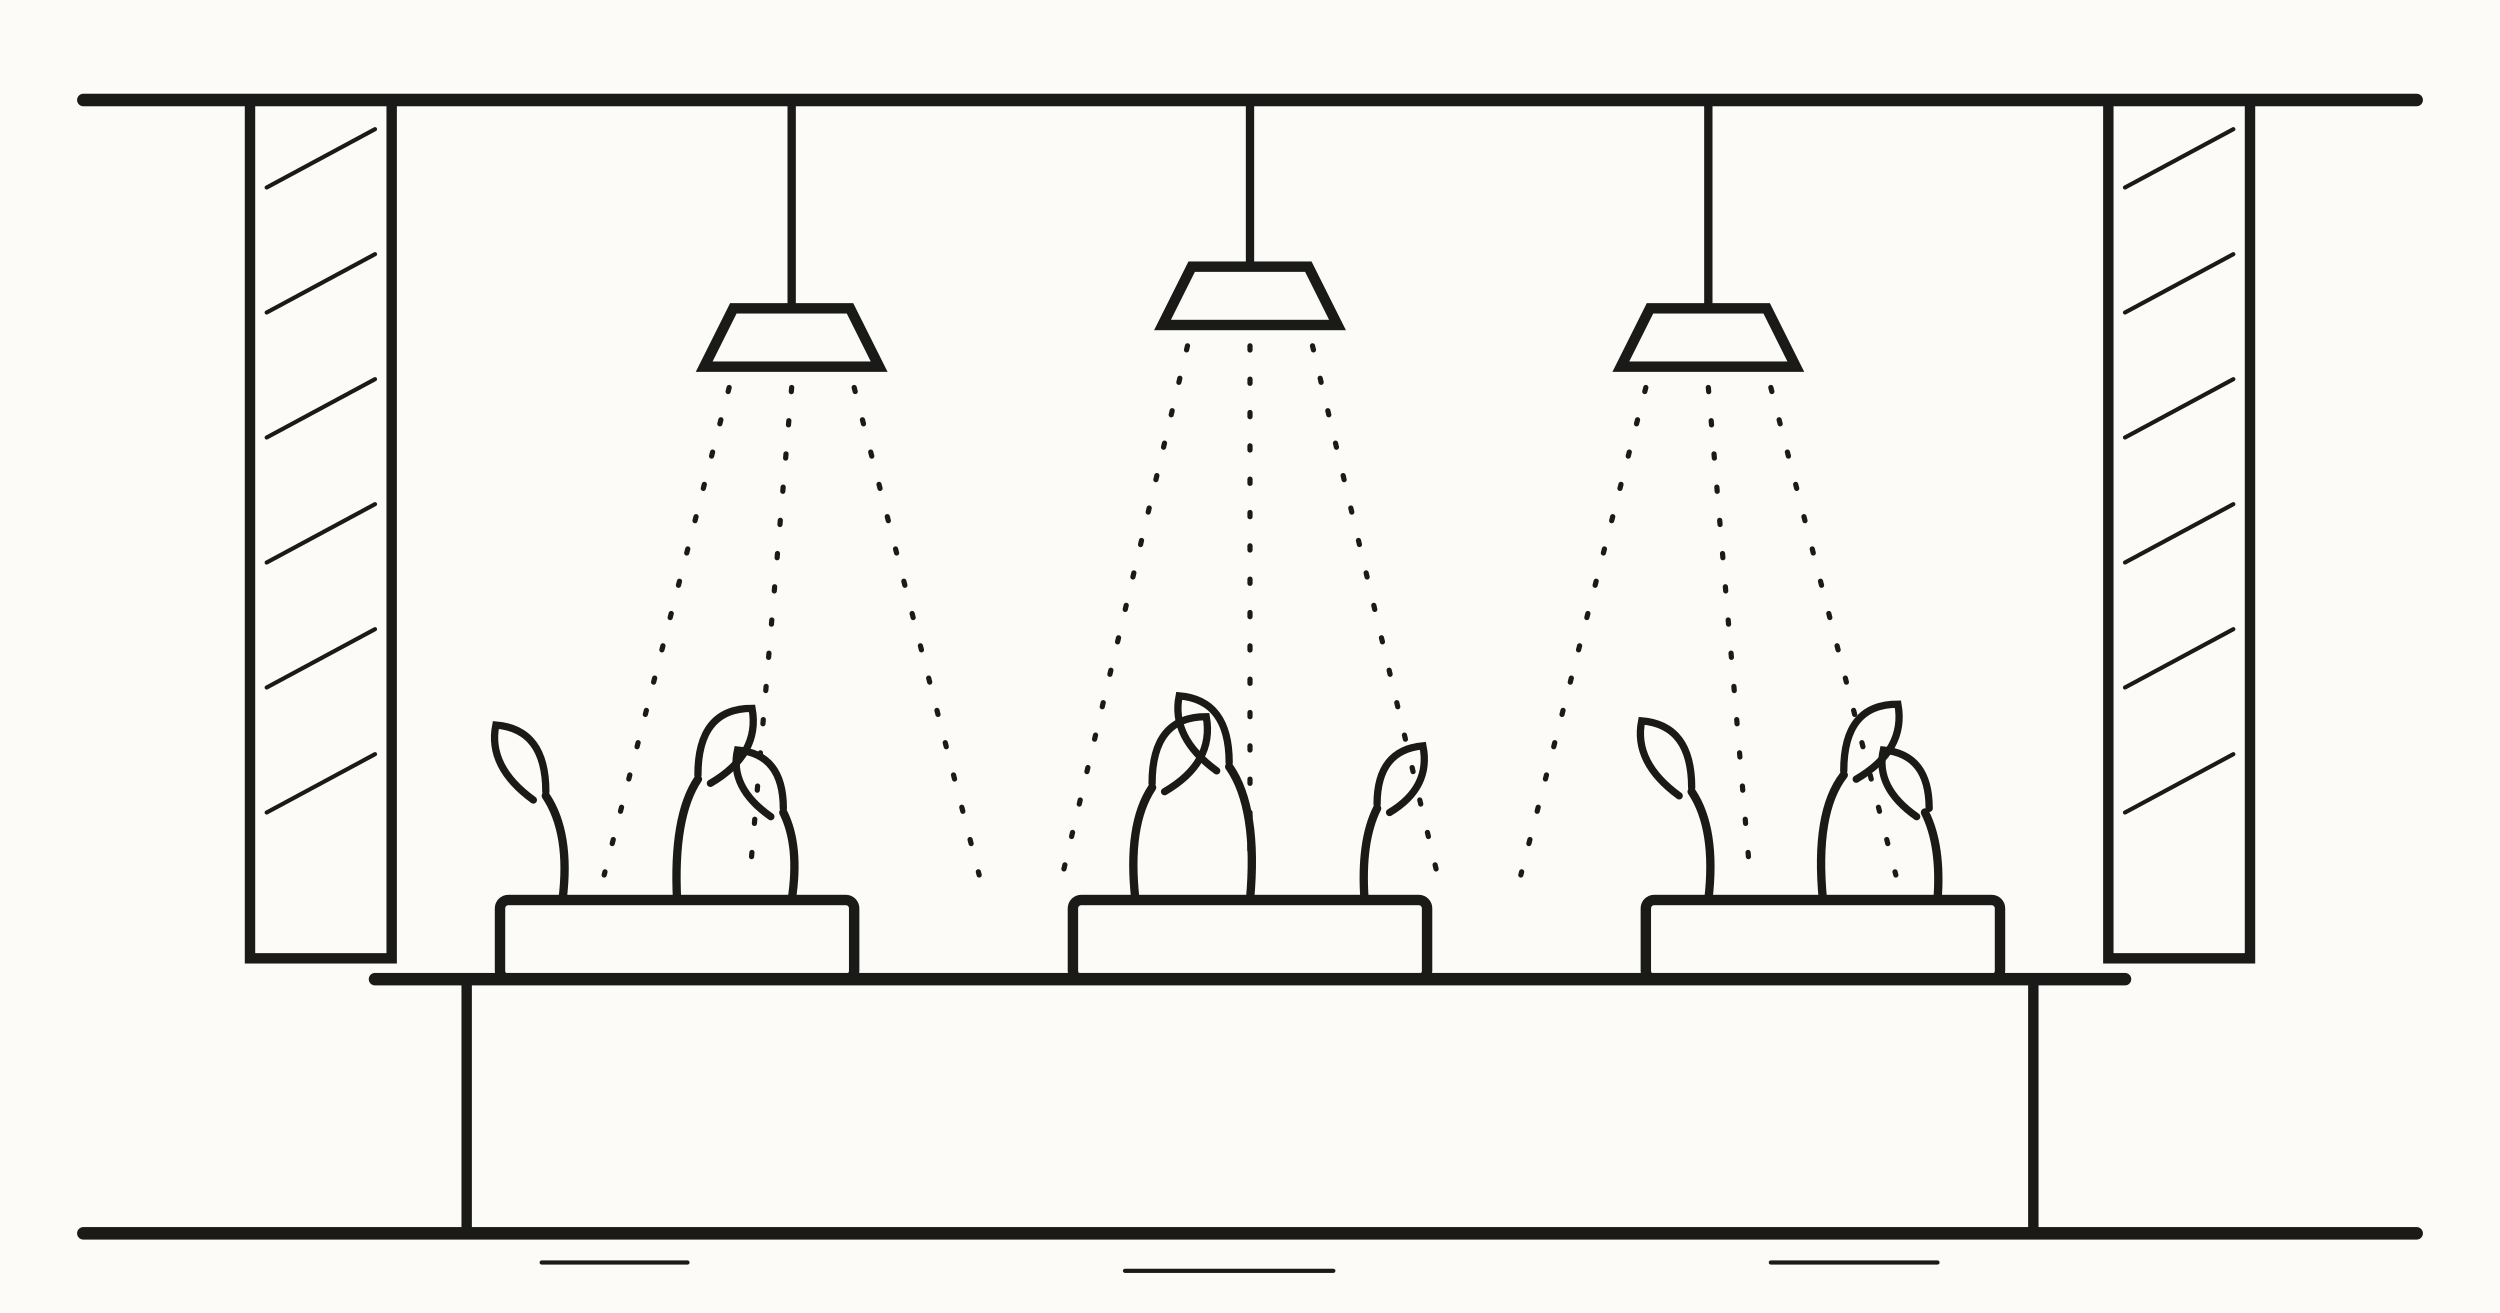
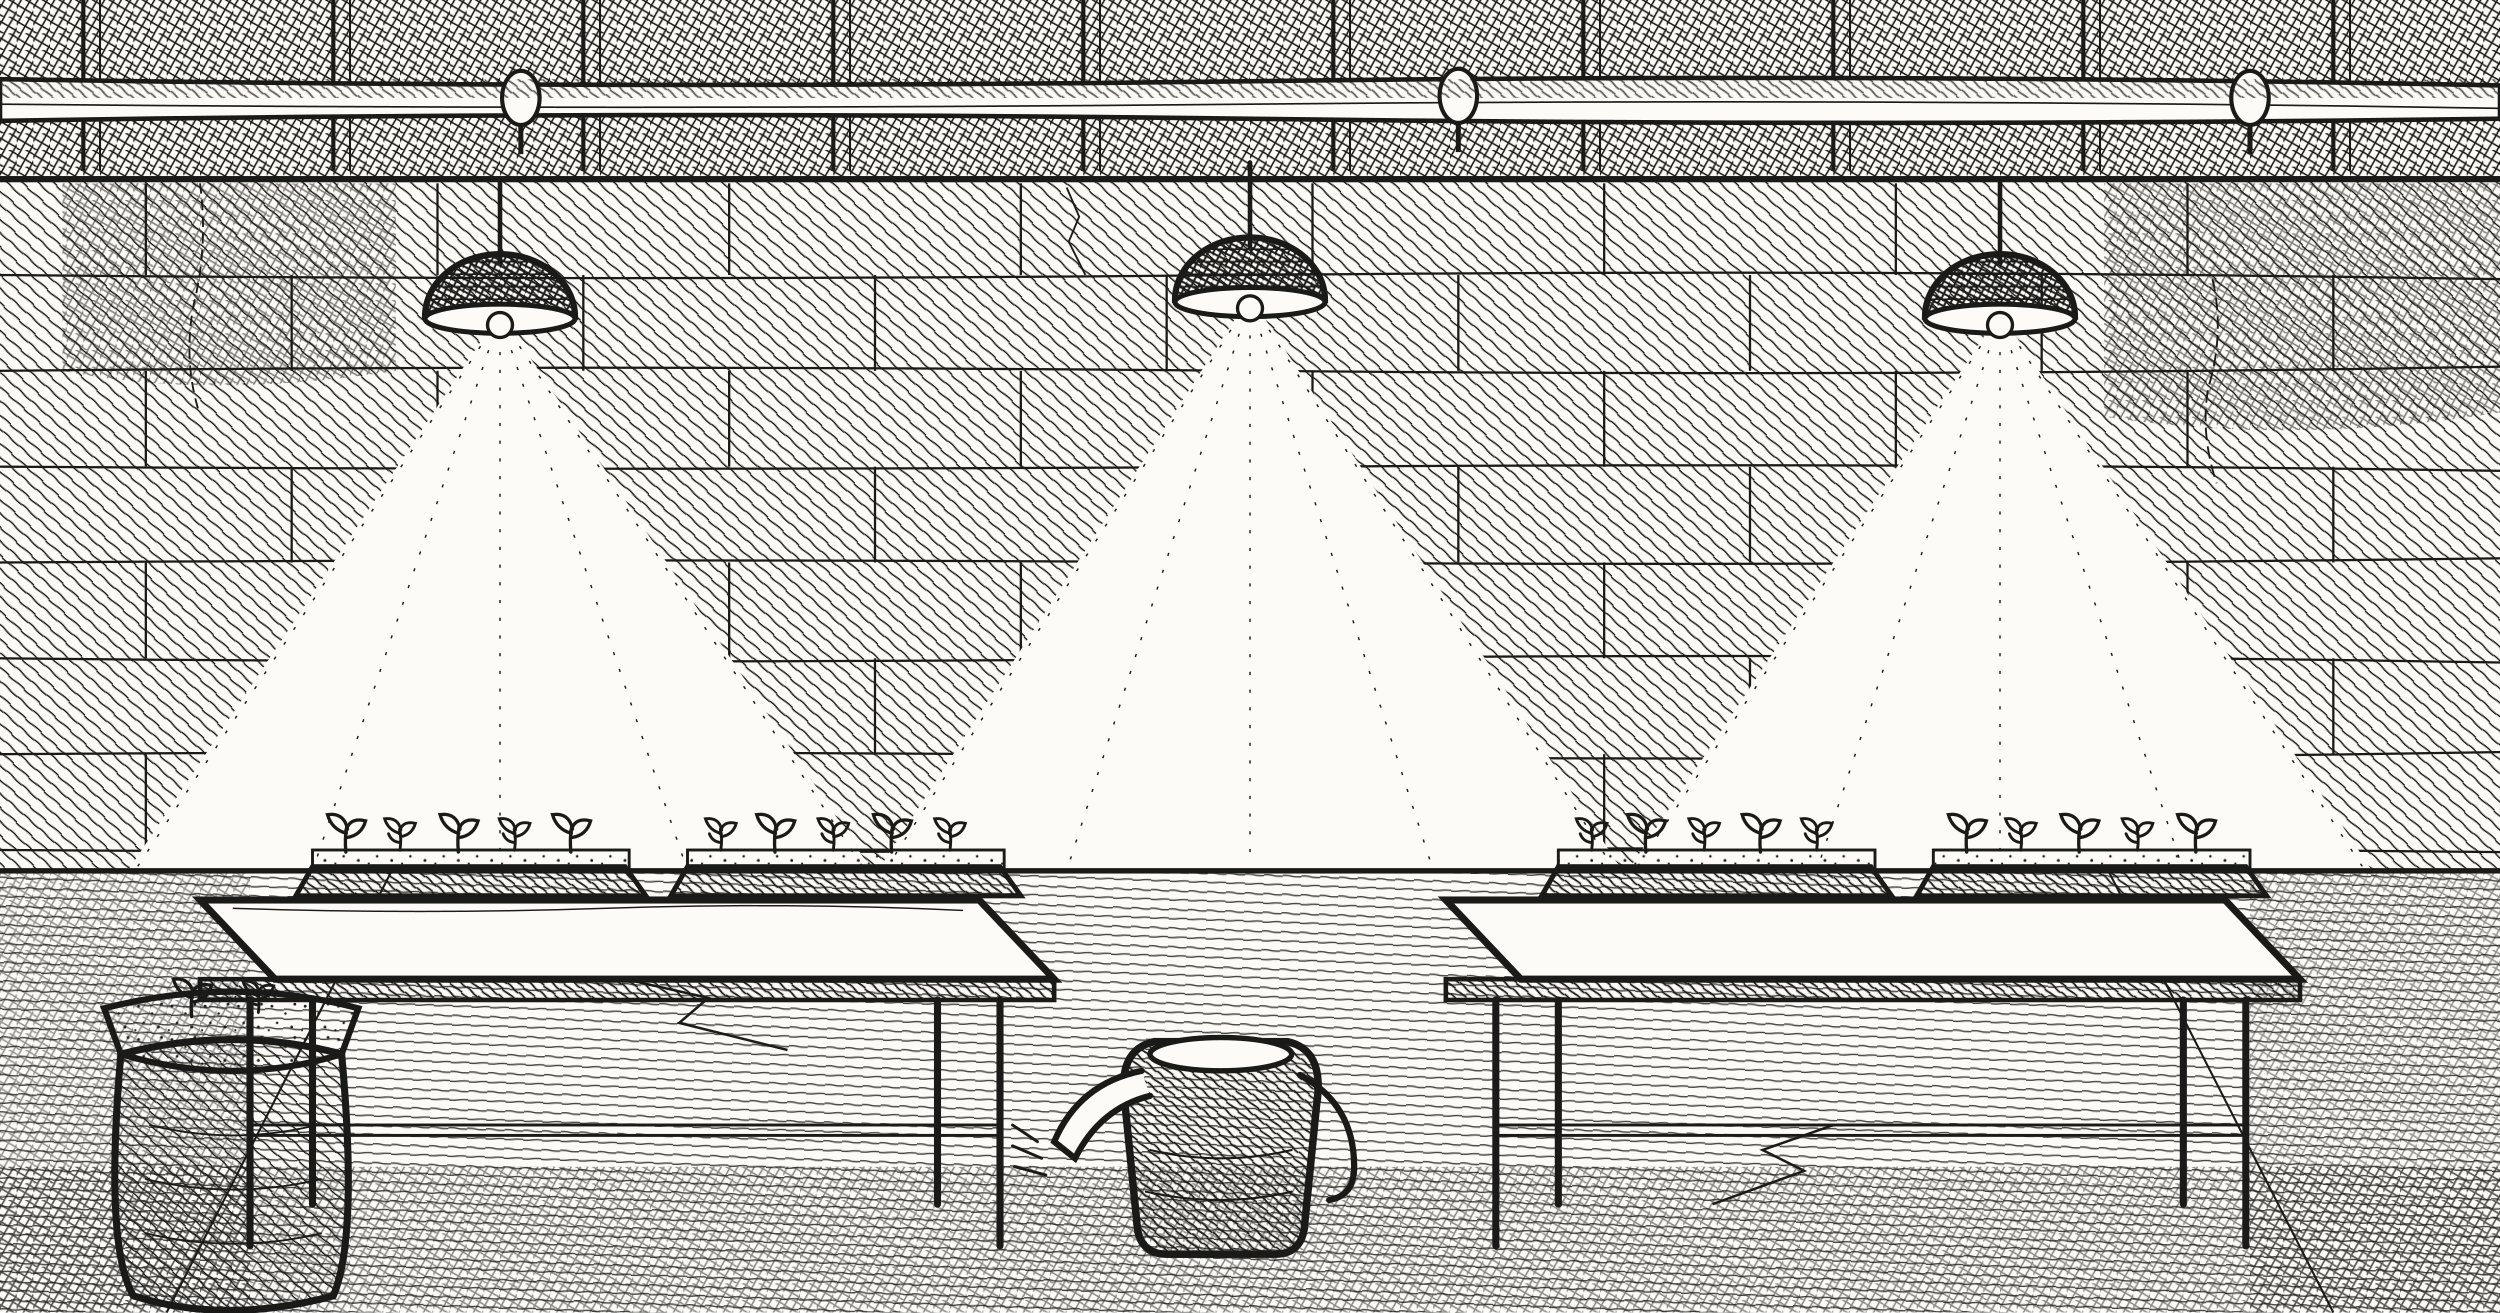
<svg xmlns="http://www.w3.org/2000/svg" viewBox="0 0 1200 630">
+   <defs>
+     <pattern id="hl" width="10" height="10" patternUnits="userSpaceOnUse" patternTransform="rotate(42)">
+       <path d="M-1 3 q3 -.6 5.5 -.1 t5.5 .1 M-1 8.1 q2.6 .5 5.4 0 t5.6 -.2" stroke="#1a1a18" stroke-width=".7" fill="none" />
+     </pattern>
+     <pattern id="hm" width="7" height="7" patternUnits="userSpaceOnUse" patternTransform="rotate(40)">
+       <path d="M-1 2 q2.4 -.5 4.4 0 t3.6 .2 M-1 5.6 q2 .4 4 0 t4 -.3" stroke="#1a1a18" stroke-width=".85" fill="none" />
+     </pattern>
+     <pattern id="xm" width="8" height="8" patternUnits="userSpaceOnUse">
+       <path d="M-1 1.6 L9 7.4 M-1 6.5 L9 12.3 M-1 -3.2 L9 2.6 M1.5 9 L7.3 -1 M5.8 9.4 L11.6 -.6 M-2.8 8.6 L3 -1.4" stroke="#1a1a18" stroke-width=".75" fill="none" />
+     </pattern>
+     <pattern id="xd" width="6" height="6" patternUnits="userSpaceOnUse">
+       <path d="M-1 1 L7 5 M-1 4 L7 8 M-1 -2 L7 2 M1 7 L5 -1 M4 8 L8 0 M-2 6 L2 -2 M-1 5.7 H7" stroke="#1a1a18" stroke-width=".95" fill="none" />
+     </pattern>
+     <pattern id="st" width="16" height="16" patternUnits="userSpaceOnUse">
+       <circle cx="2.5" cy="3" r=".7" fill="#1a1a18" />
+       <circle cx="9" cy="6.5" r=".6" fill="#1a1a18" />
+       <circle cx="13.5" cy="2" r=".7" fill="#1a1a18" />
+       <circle cx="5" cy="11" r=".6" fill="#1a1a18" />
+       <circle cx="12" cy="13" r=".7" fill="#1a1a18" />
+       <circle cx="1" cy="14.5" r=".5" fill="#1a1a18" />
+     </pattern>
+     <pattern id="ho" width="9" height="9" patternUnits="userSpaceOnUse" patternTransform="rotate(2)">
+       <path d="M-1 2.6 q3 -.5 5 0 t5 .2 M-1 7 q2.6 .4 5 0 t5 -.2" stroke="#1a1a18" stroke-width=".7" fill="none" />
+     </pattern>
+     <g id="spr" stroke="#1a1a18" fill="none" stroke-linecap="round" stroke-width="1.6">
+       <path d="M0 0 q-.6 -7 .4 -12" />
+       <path d="M.2 -9 q-7 -2 -9 -9 q8 -1 9.6 7" />
+       <path d="M.5 -7 q7 -1 9 -8 q-8.4 -2 -9.6 6" />
+     </g>
+     <g id="spr2" stroke="#1a1a18" fill="none" stroke-linecap="round" stroke-width="1.4">
+       <path d="M0 0 q.8 -6 -.2 -10" />
+       <path d="M0 -8 q-5.6 -1.4 -7.4 -7 q6.6 -.8 7.8 5.4" />
+       <path d="M.2 -6.4 q5.6 -.8 7.2 -6.4 q-6.8 -1.6 -7.8 5" />
+       <path d="M-.1 -3.6 q-4 -.4 -5.4 -4.2" />
+     </g>
+   </defs>
  <rect width="1200" height="630" fill="#fcfbf7" />
-   <g stroke="#1a1a18" fill="none" stroke-linecap="round">
-     <line x1="40" y1="48" x2="1160" y2="48" stroke-width="6" />
-     <g stroke-width="5">
-       <rect x="120" y="48" width="68" height="412" />
-       <rect x="1012" y="48" width="68" height="412" />
-     </g>
-     <g stroke-width="2">
-       <line x1="128" y1="90" x2="180" y2="62" />
-       <line x1="128" y1="150" x2="180" y2="122" />
-       <line x1="128" y1="210" x2="180" y2="182" />
-       <line x1="128" y1="270" x2="180" y2="242" />
-       <line x1="128" y1="330" x2="180" y2="302" />
-       <line x1="128" y1="390" x2="180" y2="362" />
-       <line x1="1020" y1="90" x2="1072" y2="62" />
-       <line x1="1020" y1="150" x2="1072" y2="122" />
-       <line x1="1020" y1="210" x2="1072" y2="182" />
-       <line x1="1020" y1="270" x2="1072" y2="242" />
-       <line x1="1020" y1="330" x2="1072" y2="302" />
-       <line x1="1020" y1="390" x2="1072" y2="362" />
-     </g>
-     <g stroke-width="4">
-       <line x1="380" y1="48" x2="380" y2="148" />
-       <line x1="600" y1="48" x2="600" y2="128" />
-       <line x1="820" y1="48" x2="820" y2="148" />
-       <polygon points="338,176 422,176 408,148 352,148" stroke-width="5" />
-       <polygon points="558,156 642,156 628,128 572,128" stroke-width="5" />
-       <polygon points="778,176 862,176 848,148 792,148" stroke-width="5" />
-     </g>
-     <g stroke-width="2.5" stroke-dasharray="2 14">
-       <line x1="350" y1="186" x2="290" y2="420" />
-       <line x1="380" y1="186" x2="360" y2="420" />
-       <line x1="410" y1="186" x2="470" y2="420" />
-       <line x1="570" y1="166" x2="510" y2="420" />
-       <line x1="600" y1="166" x2="600" y2="420" />
-       <line x1="630" y1="166" x2="690" y2="420" />
-       <line x1="790" y1="186" x2="730" y2="420" />
-       <line x1="820" y1="186" x2="840" y2="420" />
-       <line x1="850" y1="186" x2="910" y2="420" />
-     </g>
-     <g stroke-width="5">
-       <line x1="180" y1="470" x2="1020" y2="470" stroke-width="6" />
-       <line x1="224" y1="470" x2="224" y2="592" />
-       <line x1="976" y1="470" x2="976" y2="592" />
-       <rect x="240" y="432" width="170" height="38" rx="4" />
-       <rect x="515" y="432" width="170" height="38" rx="4" />
-       <rect x="790" y="432" width="170" height="38" rx="4" />
-     </g>
-     <g stroke-width="4">
-       <path d="M270 432 q4 -32 -8 -50" />
-       <path d="M325 432 q-2 -40 10 -58" />
-       <path d="M380 432 q4 -26 -4 -42" />
-       <path d="M545 432 q-4 -36 8 -54" />
-       <path d="M600 432 q4 -44 -10 -64" />
-       <path d="M655 432 q-2 -28 6 -44" />
-       <path d="M820 432 q4 -34 -8 -52" />
-       <path d="M875 432 q-4 -42 10 -60" />
-       <path d="M930 432 q2 -26 -6 -42" />
-     </g>
-     <g stroke-width="3.5">
-       <path d="M256 384 q-22 -16 -18 -36 q24 2 24 32" />
-       <path d="M341 376 q24 -14 20 -36 q-26 0 -26 32" />
-       <path d="M370 392 q-20 -14 -16 -32 q22 2 22 28" />
-       <path d="M559 380 q24 -14 20 -36 q-26 0 -26 32" />
-       <path d="M584 370 q-22 -16 -18 -36 q24 2 24 32" />
-       <path d="M667 390 q20 -12 16 -32 q-22 2 -22 28" />
-       <path d="M806 382 q-22 -16 -18 -36 q24 2 24 32" />
-       <path d="M891 374 q24 -14 20 -36 q-26 0 -26 32" />
-       <path d="M920 392 q-20 -14 -16 -32 q22 2 22 28" />
-     </g>
-     <line x1="40" y1="592" x2="1160" y2="592" stroke-width="6" />
-     <g stroke-width="2">
-       <line x1="260" y1="606" x2="330" y2="606" />
-       <line x1="540" y1="610" x2="640" y2="610" />
-       <line x1="850" y1="606" x2="930" y2="606" />
+   <rect x="0" y="86" width="1200" height="332" fill="url(#hl)" />
+   <g stroke="#1a1a18" fill="none" stroke-width="1.1">
+     <path d="M0 132 q300 3 600 0 t600 2 M0 178 q280 -3 600 0 t600 -2 M0 224 q300 2 620 0 t580 2 M0 270 q310 -2 600 0 t600 -2 M0 316 q290 3 600 0 t600 2 M0 362 q300 -2 600 1 t600 -2 M0 408 q300 2 600 0 t600 1" />
+     <path d="M70 88 v44 M210 88 v44 M350 88 v44 M490 88 v44 M630 88 v44 M770 88 v44 M910 88 v44 M1050 88 v44" />
+     <path d="M140 132 v46 M280 132 v46 M420 132 v46 M560 132 v46 M700 132 v46 M840 132 v46 M980 132 v46 M1120 132 v46" />
+     <path d="M70 178 v46 M210 178 v46 M350 178 v46 M490 178 v46 M630 178 v46 M770 178 v46 M910 178 v46 M1050 178 v46" />
+     <path d="M140 224 v46 M280 224 v46 M420 224 v46 M560 224 v46 M700 224 v46 M840 224 v46 M980 224 v46 M1120 224 v46" />
+     <path d="M70 270 v46 M210 270 v46 M350 270 v46 M490 270 v46 M630 270 v46 M770 270 v46 M910 270 v46 M1050 270 v46" />
+     <path d="M140 316 v46 M280 316 v46 M420 316 v46 M560 316 v46 M700 316 v46 M840 316 v46 M980 316 v46 M1120 316 v46" />
+     <path d="M70 362 v46 M210 362 v46 M350 362 v46 M490 362 v46 M630 362 v46 M770 362 v46 M910 362 v46 M1050 362 v46" />
+   </g>
+   <g stroke="#1a1a18" fill="none" stroke-width=".9">
+     <path d="M96 88 q4 30 -3 58 q-5 26 2 50" stroke-dasharray="5 3" />
+     <path d="M1062 134 q6 26 -2 52 q-4 22 4 46" stroke-dasharray="6 3" />
+     <path d="M512 90 l6 14 l-5 12 l8 16" />
+   </g>
+   <path d="M30 88 h160 v90 q-90 14 -160 0z" fill="url(#xm)" opacity=".55" />
+   <path d="M1010 88 h190 v110 q-100 16 -190 2z" fill="url(#xm)" opacity=".55" />
+   <rect x="0" y="0" width="1200" height="86" fill="url(#xm)" />
+   <g stroke="#1a1a18" fill="none">
+     <path d="M0 86 H1200" stroke-width="3" />
+     <path d="M40 0 v82 M160 0 v82 M280 0 v82 M400 0 v82 M520 0 v82 M640 0 v82 M760 0 v82 M880 0 v82 M1000 0 v82 M1120 0 v82" stroke-width="2" />
+     <path d="M48 0 v82 M168 0 v82 M288 0 v82 M408 0 v82 M528 0 v82 M648 0 v82 M768 0 v82 M888 0 v82 M1008 0 v82 M1128 0 v82" stroke-width="1" />
+   </g>
+   <g stroke="#1a1a18" fill="#fcfbf7">
+     <path d="M0 38 q300 5 600 1 t600 2 v16 q-300 4 -600 0 t-600 1z" stroke-width="2.2" />
+     <path d="M0 50 q300 3 600 0 t600 2" stroke-width=".8" fill="none" />
+     <ellipse cx="250" cy="47" rx="9" ry="13" stroke-width="2" />
+     <ellipse cx="700" cy="46" rx="9" ry="13" stroke-width="2" />
+     <ellipse cx="1080" cy="47" rx="9" ry="13" stroke-width="2" />
+     <path d="M250 60 v14 M700 59 v14 M1080 60 v14" stroke-width="2.4" fill="none" />
+   </g>
+   <rect x="0" y="38" width="1200" height="9" fill="url(#hm)" opacity=".7" />
+   <g>
+     <polygon points="240,150 60,420 420,420" fill="#fcfbf7" />
+     <polygon points="600,142 420,420 780,420" fill="#fcfbf7" />
+     <polygon points="960,150 780,420 1140,420" fill="#fcfbf7" />
+     <g stroke="#1a1a18" stroke-width=".7" stroke-dasharray="1.5 7" fill="none">
+       <path d="M240 152 L66 416 M240 152 L150 418 M240 152 L240 416 M240 152 L330 418 M240 152 L414 416" />
+       <path d="M600 144 L426 416 M600 144 L512 418 M600 144 L600 416 M600 144 L688 418 M600 144 L774 416" />
+       <path d="M960 152 L786 416 M960 152 L872 418 M960 152 L960 416 M960 152 L1048 418 M960 152 L1134 416" />
    </g>
  </g>
+   <g stroke="#1a1a18" stroke-linecap="round">
+     <path d="M240 86 v40 M600 78 v40 M960 86 v40" stroke-width="2.2" fill="none" />
+     <path d="M204 152 a36 30 0 0 1 72 0z" fill="url(#xd)" stroke-width="3" />
+     <path d="M564 144 a36 30 0 0 1 72 0z" fill="url(#xd)" stroke-width="3" />
+     <path d="M924 152 a36 30 0 0 1 72 0z" fill="url(#xd)" stroke-width="3" />
+     <ellipse cx="240" cy="153" rx="36" ry="7" fill="#fcfbf7" stroke-width="2.4" />
+     <ellipse cx="600" cy="145" rx="36" ry="7" fill="#fcfbf7" stroke-width="2.4" />
+     <ellipse cx="960" cy="153" rx="36" ry="7" fill="#fcfbf7" stroke-width="2.4" />
+     <circle cx="240" cy="156" r="6" fill="#fcfbf7" stroke-width="1.6" />
+     <circle cx="600" cy="148" r="6" fill="#fcfbf7" stroke-width="1.6" />
+     <circle cx="960" cy="156" r="6" fill="#fcfbf7" stroke-width="1.6" />
+   </g>
+   <rect x="0" y="418" width="1200" height="212" fill="url(#ho)" opacity=".8" />
+   <g stroke="#1a1a18" fill="none">
+     <path d="M0 418 H1200" stroke-width="2.6" />
+     <path d="M80 630 L188 418 M1120 630 L1012 418" stroke-width="1" />
+     <path d="M300 470 l40 9 l-14 12 l52 13" stroke-width="1.2" />
+     <path d="M880 540 l-34 12 l20 10 l-44 16" stroke-width="1.2" />
+   </g>
+   <path d="M0 560 h1200 v70 h-1200z" fill="url(#xm)" opacity=".5" />
+   <path d="M0 418 h120 v212 h-120z" fill="url(#xm)" opacity=".45" />
+   <path d="M1080 418 h120 v212 h-120z" fill="url(#xm)" opacity=".45" />
+   <g stroke="#1a1a18" stroke-linecap="round">
+     <path d="M96 432 L470 432 L506 470 L132 470z" fill="#fcfbf7" stroke-width="3.4" />
+     <rect x="96" y="470" width="410" height="10" fill="url(#hm)" stroke-width="2.2" />
+     <path d="M120 480 v118 M480 480 v118 M150 480 v98 M450 480 v98" stroke="#1a1a18" stroke-width="3.4" fill="none" />
+     <path d="M120 540 H480 M120 545 H480" stroke-width="1.4" fill="none" />
+     <path d="M112 436 q90 3 178 0 t172 1" stroke-width=".7" fill="none" />
+   </g>
+   <g>
+     <path d="M150 416 h150 l10 14 h-168z" fill="url(#hm)" stroke="#1a1a18" stroke-width="2.4" />
+     <path d="M330 416 h150 l10 14 h-168z" fill="url(#hm)" stroke="#1a1a18" stroke-width="2.4" />
+     <rect x="150" y="408" width="152" height="9" fill="url(#st)" stroke="#1a1a18" stroke-width="1.4" />
+     <rect x="330" y="408" width="152" height="9" fill="url(#st)" stroke="#1a1a18" stroke-width="1.4" />
+     <use href="#spr" x="166" y="409" />
+     <use href="#spr2" x="192" y="408" />
+     <use href="#spr" x="220" y="409" />
+     <use href="#spr2" x="247" y="408" />
+     <use href="#spr" x="274" y="409" />
+     <use href="#spr2" x="346" y="408" />
+     <use href="#spr" x="372" y="409" />
+     <use href="#spr2" x="400" y="408" />
+     <use href="#spr" x="428" y="409" />
+     <use href="#spr2" x="456" y="408" />
+   </g>
+   <g stroke="#1a1a18" stroke-linecap="round">
+     <path d="M694 432 L1068 432 L1104 470 L730 470z" fill="#fcfbf7" stroke-width="3.4" />
+     <rect x="694" y="470" width="410" height="10" fill="url(#hm)" stroke-width="2.2" />
+     <path d="M718 480 v118 M1078 480 v118 M748 480 v98 M1048 480 v98" stroke="#1a1a18" stroke-width="3.4" fill="none" />
+     <path d="M718 540 H1078 M718 545 H1078" stroke-width="1.4" fill="none" />
+   </g>
+   <g>
+     <path d="M748 416 h150 l10 14 h-168z" fill="url(#hm)" stroke="#1a1a18" stroke-width="2.4" />
+     <path d="M928 416 h150 l10 14 h-168z" fill="url(#hm)" stroke="#1a1a18" stroke-width="2.4" />
+     <rect x="748" y="408" width="152" height="9" fill="url(#st)" stroke="#1a1a18" stroke-width="1.4" />
+     <rect x="928" y="408" width="152" height="9" fill="url(#st)" stroke="#1a1a18" stroke-width="1.4" />
+     <use href="#spr2" x="764" y="408" />
+     <use href="#spr" x="790" y="409" />
+     <use href="#spr2" x="818" y="408" />
+     <use href="#spr" x="845" y="409" />
+     <use href="#spr2" x="872" y="408" />
+     <use href="#spr" x="944" y="409" />
+     <use href="#spr2" x="970" y="408" />
+     <use href="#spr" x="998" y="409" />
+     <use href="#spr2" x="1026" y="408" />
+     <use href="#spr" x="1054" y="409" />
+   </g>
+   <g stroke="#1a1a18" stroke-linecap="round">
+     <path d="M540 530 q-4 -26 14 -30 h64 q18 4 14 30 l-6 60 q-2 12 -14 12 h-52 q-12 0 -14 -12z" fill="url(#hm)" stroke-width="3.6" />
+     <path d="M548 514 q-30 6 -42 34 l10 8 q12 -24 36 -30" fill="#fcfbf7" stroke-width="3" />
+     <path d="M624 516 q26 14 26 44 q0 14 -12 16" fill="none" stroke-width="3" />
+     <path d="M498 548 l-12 -8 m14 16 l-14 -6 m16 14 l-15 -4" stroke-width="1.4" fill="none" />
+     <ellipse cx="586" cy="506" rx="34" ry="8" fill="#fcfbf7" stroke-width="2.6" />
+     <path d="M552 552 q34 8 68 0 M550 572 q36 8 70 0" stroke-width="1" fill="none" />
+   </g>
+   <g stroke="#1a1a18" stroke-linecap="round">
+     <path d="M58 506 q-8 92 6 116 q44 14 96 0 q12 -28 4 -116 q-52 -14 -106 0z" fill="url(#hl)" stroke-width="3.4" />
+     <path d="M58 506 q54 16 106 0 l8 -22 q-60 -16 -122 0z" fill="url(#st)" stroke="#1a1a18" stroke-width="3" />
+     <path d="M72 540 q40 10 80 0 M70 566 q42 10 84 0 M70 592 q42 10 84 0" stroke-width=".9" fill="none" />
+     <use href="#spr" x="92" y="488" />
+     <use href="#spr2" x="124" y="486" />
+   </g>
</svg>
